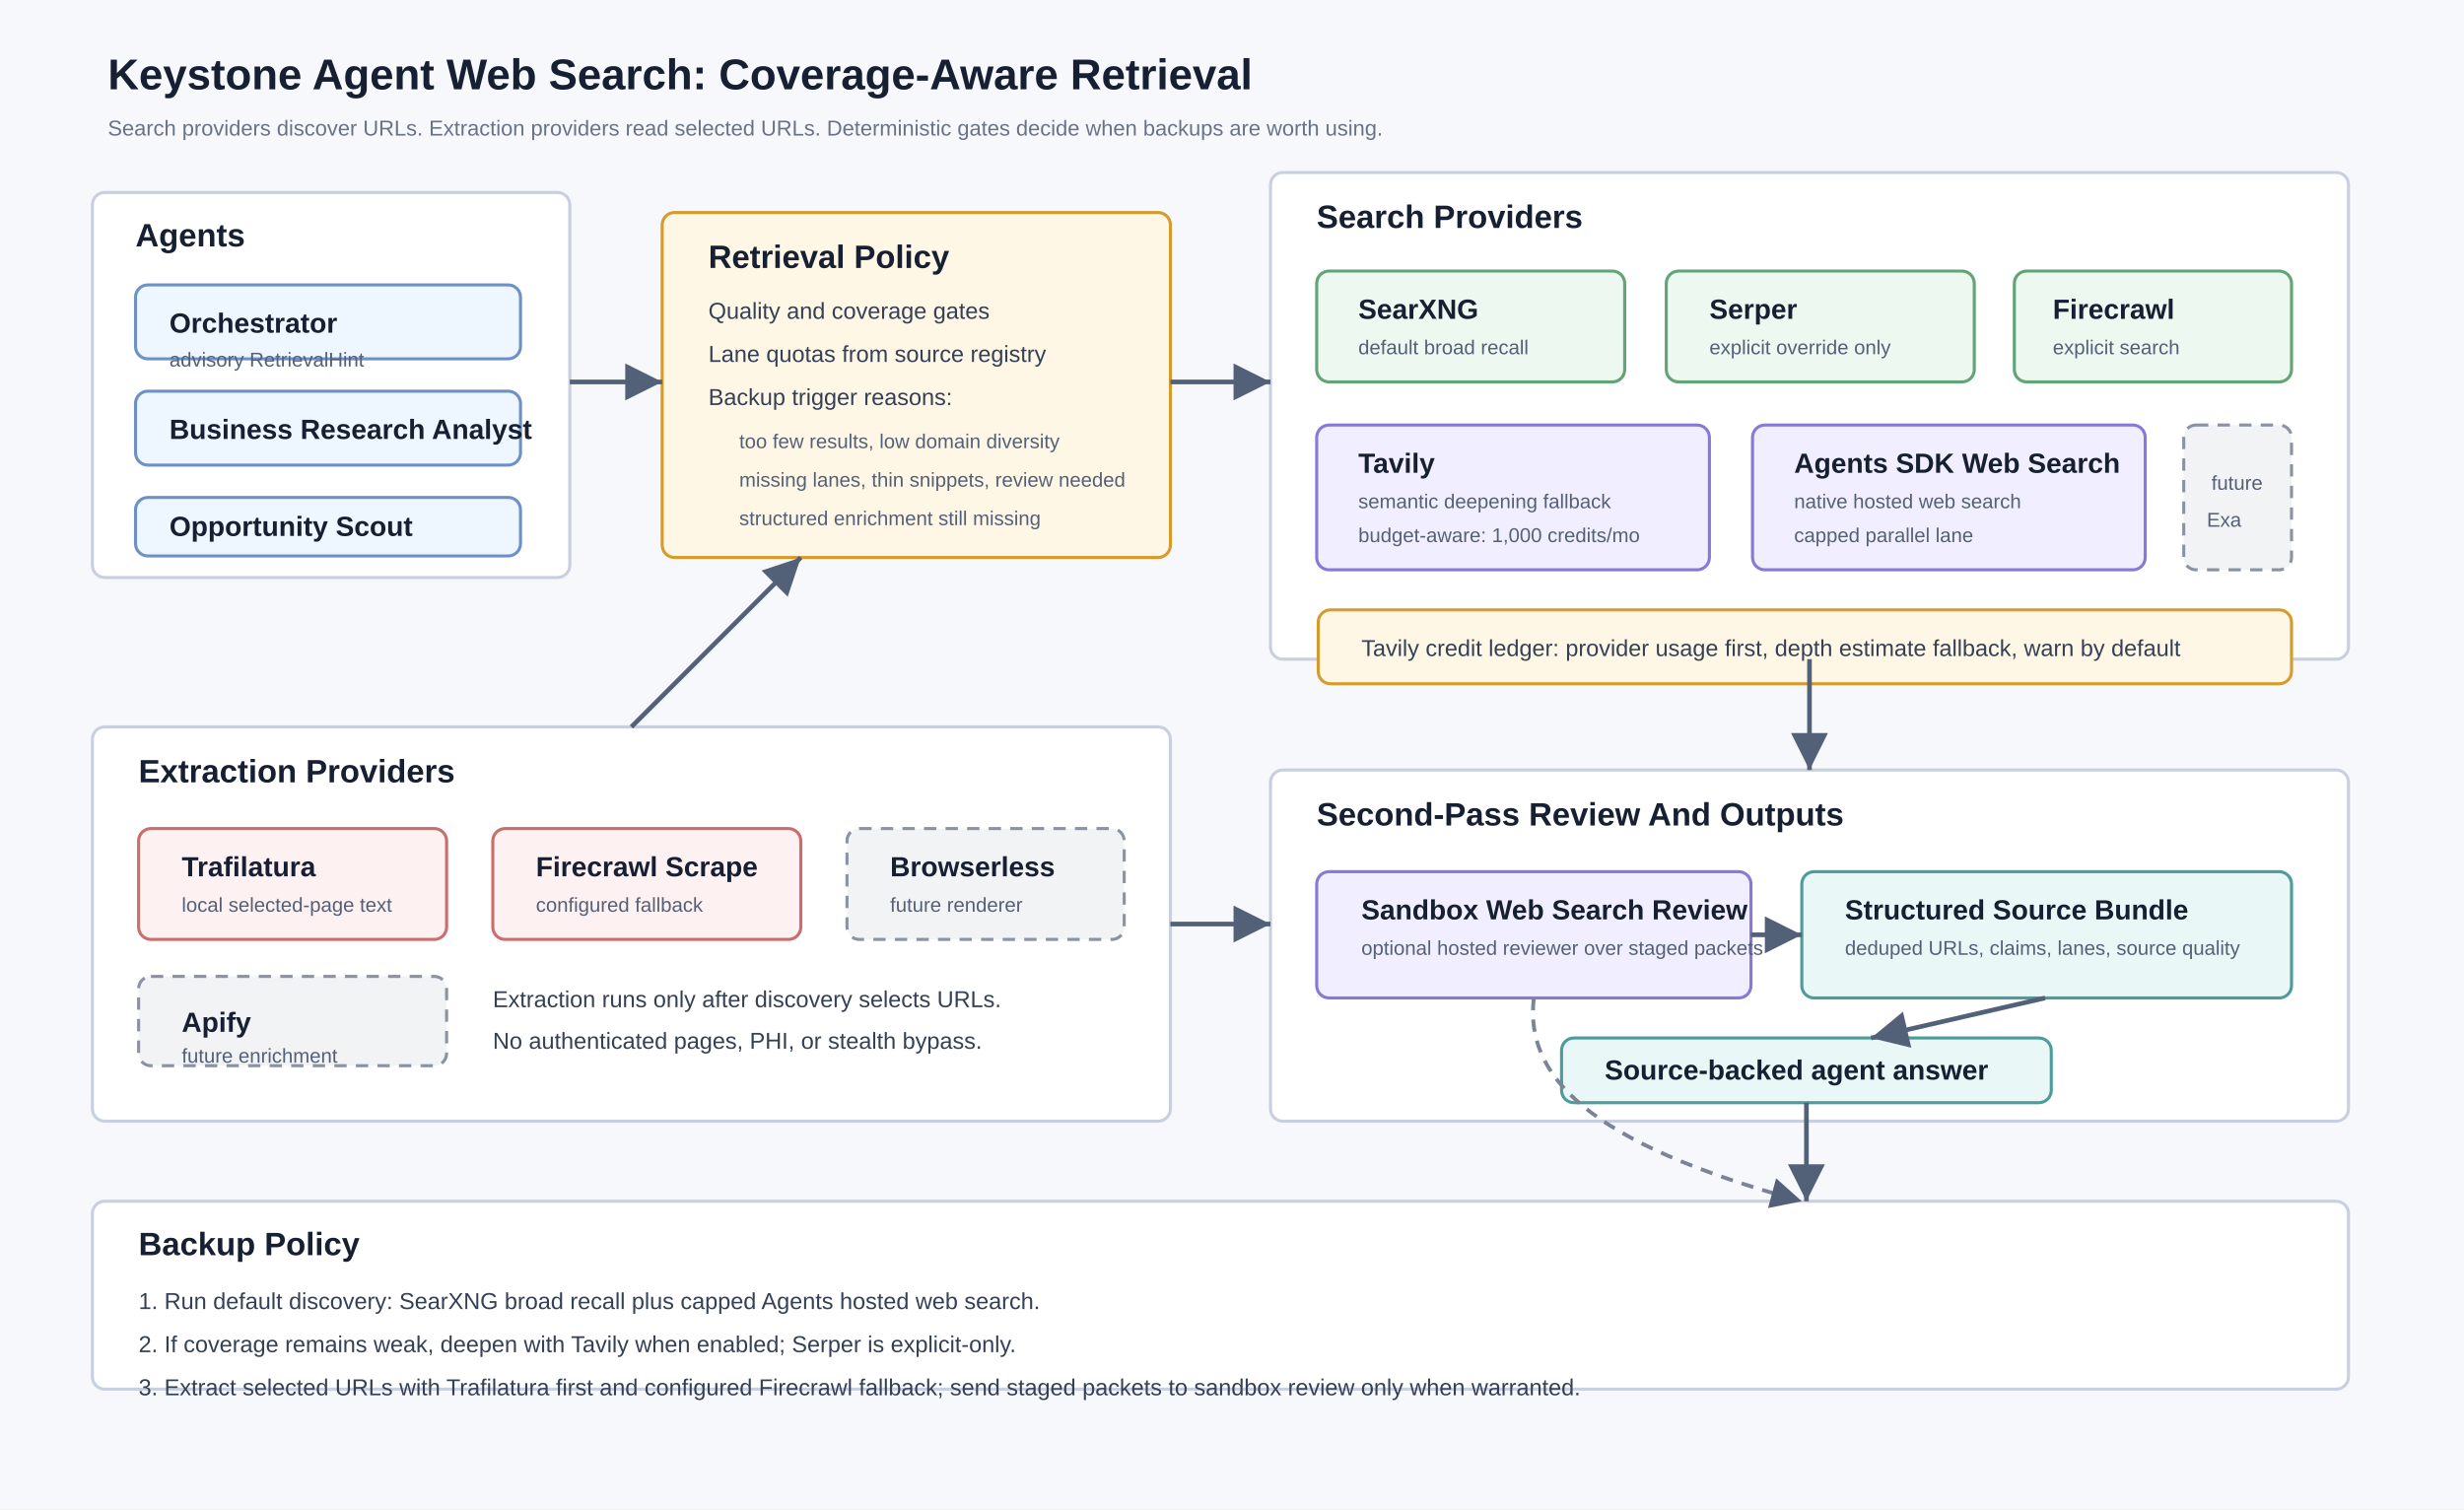
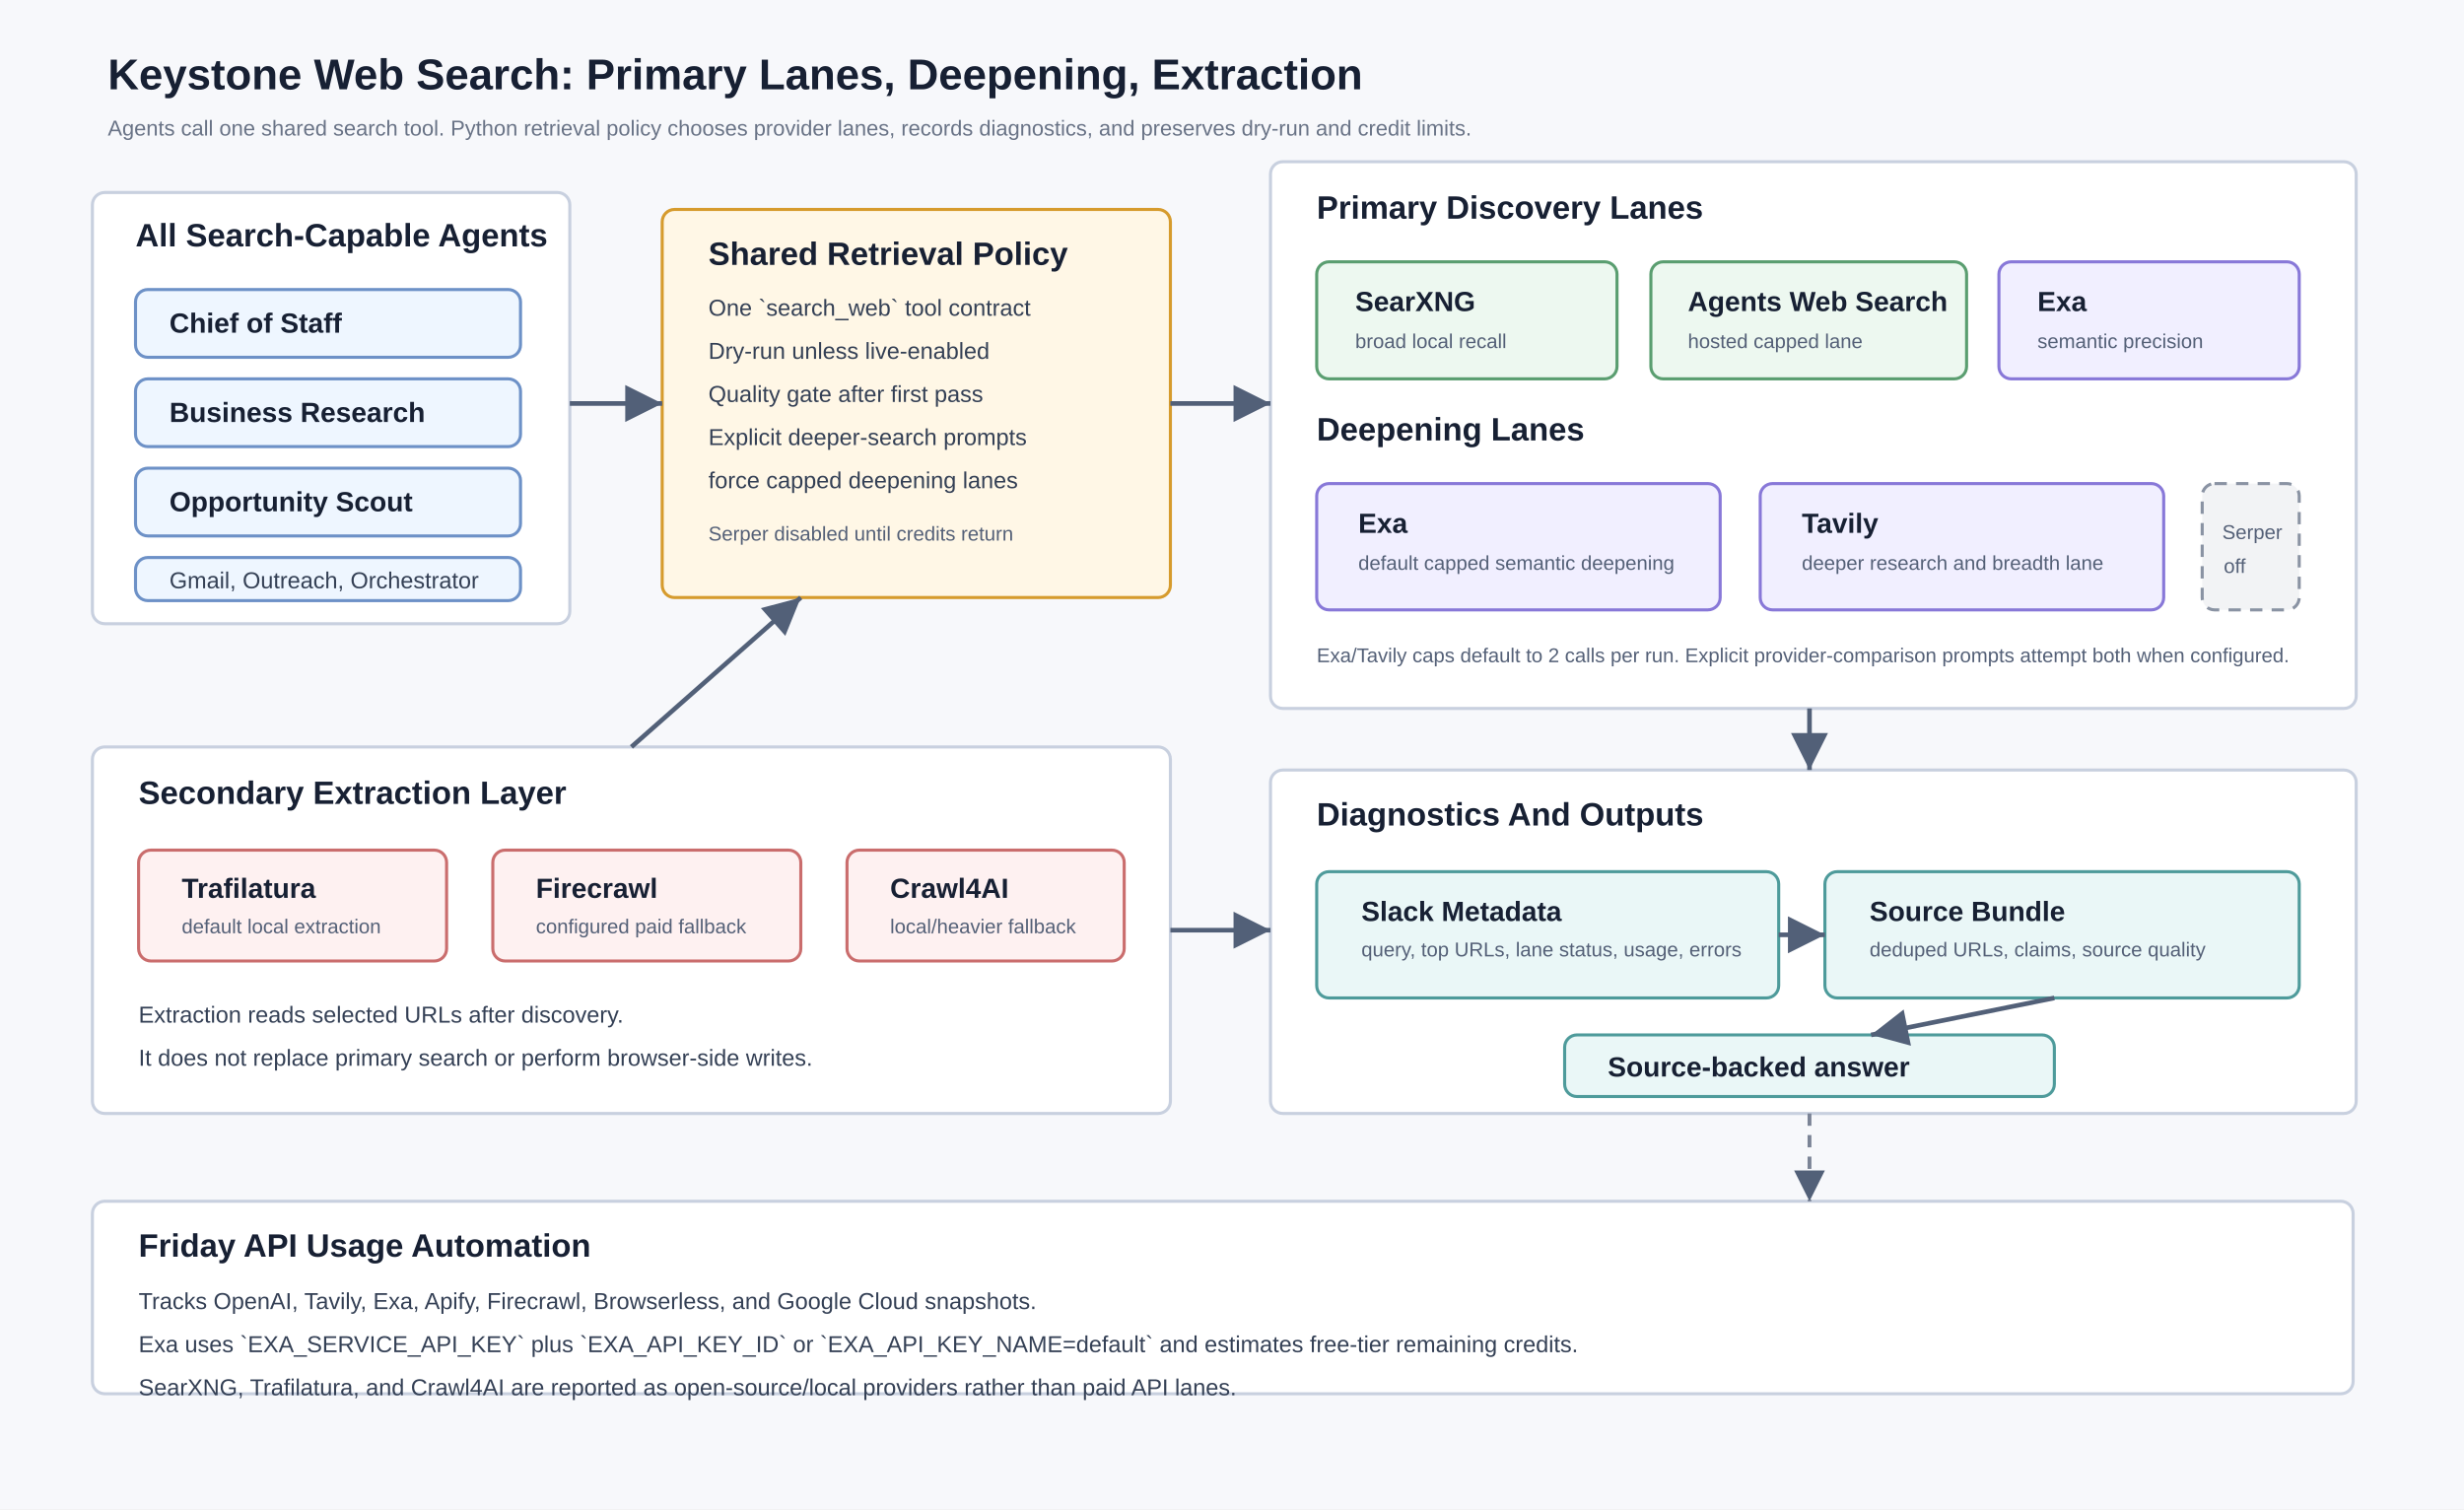
<svg xmlns="http://www.w3.org/2000/svg" width="1600" height="980" viewBox="0 0 1600 980" role="img" aria-labelledby="title desc">
  <defs>
    <style>
      .bg { fill: #f7f8fb; }
      .panel { fill: #ffffff; stroke: #c8d0df; stroke-width: 2; rx: 8; }
      .agent { fill: #eef6ff; stroke: #6d91c7; stroke-width: 2; rx: 8; }
-       .gate { fill: #fff7e6; stroke: #d69b2d; stroke-width: 2; rx: 8; }
-       .provider { fill: #edf8f0; stroke: #61a476; stroke-width: 2; rx: 8; }
+       .policy { fill: #fff7e6; stroke: #d69b2d; stroke-width: 2; rx: 8; }
+       .primary { fill: #edf8f0; stroke: #5a9e70; stroke-width: 2; rx: 8; }
      .deep { fill: #f1efff; stroke: #8878d8; stroke-width: 2; rx: 8; }
      .extract { fill: #fef1f1; stroke: #ca6d6d; stroke-width: 2; rx: 8; }
-       .future { fill: #f2f3f5; stroke: #8a93a3; stroke-width: 2; stroke-dasharray: 8 6; rx: 8; }
+       .disabled { fill: #f2f3f5; stroke: #8a93a3; stroke-width: 2; stroke-dasharray: 8 6; rx: 8; }
      .output { fill: #eaf7f7; stroke: #4e9b9b; stroke-width: 2; rx: 8; }
      .title { font: 700 28px Arial, sans-serif; fill: #172033; }
      .section { font: 700 21px Arial, sans-serif; fill: #172033; }
      .label { font: 700 18px Arial, sans-serif; fill: #172033; }
      .small { font: 15px Arial, sans-serif; fill: #344055; }
      .tiny { font: 13px Arial, sans-serif; fill: #546077; }
+       .note { font: 14px Arial, sans-serif; fill: #697386; }
      .arrow { stroke: #526078; stroke-width: 3; fill: none; marker-end: url(#arrow); }
      .dash { stroke: #7b8496; stroke-width: 2.5; fill: none; stroke-dasharray: 8 6; marker-end: url(#arrow); }
-       .note { font: 14px Arial, sans-serif; fill: #697386; }
    </style>
    <marker id="arrow" markerWidth="12" markerHeight="12" refX="10" refY="6" orient="auto" markerUnits="strokeWidth">
      <path d="M2,2 L10,6 L2,10 Z" fill="#526078" />
    </marker>
  </defs>
  <rect class="bg" x="0" y="0" width="1600" height="980" />
-   <text class="title" x="70" y="58">Keystone Agent Web Search: Coverage-Aware Retrieval</text>
-   <text class="note" x="70" y="88">Search providers discover URLs. Extraction providers read selected URLs. Deterministic gates decide when backups are worth using.</text>
-   <rect class="panel" x="60" y="125" width="310" height="250" />
-   <text class="section" x="88" y="160">Agents</text>
-   <rect class="agent" x="88" y="185" width="250" height="48" />
-   <text class="label" x="110" y="216">Orchestrator</text>
-   <text class="tiny" x="110" y="238">advisory RetrievalHint</text>
-   <rect class="agent" x="88" y="254" width="250" height="48" />
-   <text class="label" x="110" y="285">Business Research Analyst</text>
-   <rect class="agent" x="88" y="323" width="250" height="38" />
-   <text class="label" x="110" y="348">Opportunity Scout</text>
-   <rect class="gate" x="430" y="138" width="330" height="224" />
-   <text class="section" x="460" y="174">Retrieval Policy</text>
-   <text class="small" x="460" y="207">Quality and coverage gates</text>
-   <text class="small" x="460" y="235">Lane quotas from source registry</text>
-   <text class="small" x="460" y="263">Backup trigger reasons:</text>
-   <text class="tiny" x="480" y="291">too few results, low domain diversity</text>
-   <text class="tiny" x="480" y="316">missing lanes, thin snippets, review needed</text>
-   <text class="tiny" x="480" y="341">structured enrichment still missing</text>
-   <rect class="panel" x="825" y="112" width="700" height="316" />
-   <text class="section" x="855" y="148">Search Providers</text>
-   <rect class="provider" x="855" y="176" width="200" height="72" />
-   <text class="label" x="882" y="207">SearXNG</text>
-   <text class="tiny" x="882" y="230">default broad recall</text>
-   <rect class="provider" x="1082" y="176" width="200" height="72" />
-   <text class="label" x="1110" y="207">Serper</text>
-   <text class="tiny" x="1110" y="230">explicit override only</text>
-   <rect class="provider" x="1308" y="176" width="180" height="72" />
-   <text class="label" x="1333" y="207">Firecrawl</text>
-   <text class="tiny" x="1333" y="230">explicit search</text>
-   <rect class="deep" x="855" y="276" width="255" height="94" />
-   <text class="label" x="882" y="307">Tavily</text>
-   <text class="tiny" x="882" y="330">semantic deepening fallback</text>
-   <text class="tiny" x="882" y="352">budget-aware: 1,000 credits/mo</text>
-   <rect class="deep" x="1138" y="276" width="255" height="94" />
-   <text class="label" x="1165" y="307">Agents SDK Web Search</text>
-   <text class="tiny" x="1165" y="330">native hosted web search</text>
-   <text class="tiny" x="1165" y="352">capped parallel lane</text>
-   <rect class="future" x="1418" y="276" width="70" height="94" />
-   <text class="tiny" x="1436" y="318">future</text>
-   <text class="tiny" x="1433" y="342">Exa</text>
-   <rect class="gate" x="856" y="396" width="632" height="48" />
-   <text class="small" x="884" y="426">Tavily credit ledger: provider usage first, depth estimate fallback, warn by default</text>
-   <rect class="panel" x="60" y="472" width="700" height="256" />
-   <text class="section" x="90" y="508">Extraction Providers</text>
-   <rect class="extract" x="90" y="538" width="200" height="72" />
-   <text class="label" x="118" y="569">Trafilatura</text>
-   <text class="tiny" x="118" y="592">local selected-page text</text>
-   <rect class="extract" x="320" y="538" width="200" height="72" />
-   <text class="label" x="348" y="569">Firecrawl Scrape</text>
-   <text class="tiny" x="348" y="592">configured fallback</text>
-   <rect class="future" x="550" y="538" width="180" height="72" />
-   <text class="label" x="578" y="569">Browserless</text>
-   <text class="tiny" x="578" y="592">future renderer</text>
-   <rect class="future" x="90" y="634" width="200" height="58" />
-   <text class="label" x="118" y="670">Apify</text>
-   <text class="tiny" x="118" y="690">future enrichment</text>
-   <text class="small" x="320" y="654">Extraction runs only after discovery selects URLs.</text>
-   <text class="small" x="320" y="681">No authenticated pages, PHI, or stealth bypass.</text>
-   <rect class="panel" x="825" y="500" width="700" height="228" />
-   <text class="section" x="855" y="536">Second-Pass Review And Outputs</text>
-   <rect class="deep" x="855" y="566" width="282" height="82" />
-   <text class="label" x="884" y="597">Sandbox Web Search Review</text>
-   <text class="tiny" x="884" y="620">optional hosted reviewer over staged packets</text>
-   <rect class="output" x="1170" y="566" width="318" height="82" />
-   <text class="label" x="1198" y="597">Structured Source Bundle</text>
-   <text class="tiny" x="1198" y="620">deduped URLs, claims, lanes, source quality</text>
-   <rect class="output" x="1014" y="674" width="318" height="42" />
-   <text class="label" x="1042" y="701">Source-backed agent answer</text>
-   <rect class="panel" x="60" y="780" width="1465" height="122" />
-   <text class="section" x="90" y="815">Backup Policy</text>
-   <text class="small" x="90" y="850">1. Run default discovery: SearXNG broad recall plus capped Agents hosted web search.</text>
-   <text class="small" x="90" y="878">2. If coverage remains weak, deepen with Tavily when enabled; Serper is explicit-only.</text>
-   <text class="small" x="90" y="906">3. Extract selected URLs with Trafilatura first and configured Firecrawl fallback; send staged packets to sandbox review only when warranted.</text>
-   <path class="arrow" d="M370 248 C390 248 405 248 430 248" />
-   <path class="arrow" d="M760 248 C785 248 805 248 825 248" />
-   <path class="arrow" d="M1175 428 L1175 500" />
-   <path class="arrow" d="M410 472 L520 362" />
-   <path class="arrow" d="M760 600 C790 600 810 600 825 600" />
-   <path class="arrow" d="M1137 607 C1150 607 1160 607 1170 607" />
-   <path class="arrow" d="M1328 648 L1215 674" />
-   <path class="dash" d="M996 648 C990 698 1030 742 1170 780" />
-   <path class="arrow" d="M1173 716 L1173 780" />
+   <text class="title" x="70" y="58">Keystone Web Search: Primary Lanes, Deepening, Extraction</text>
+   <text class="note" x="70" y="88">Agents call one shared search tool. Python retrieval policy chooses provider lanes, records diagnostics, and preserves dry-run and credit limits.</text>
+   <rect class="panel" x="60" y="125" width="310" height="280" />
+   <text class="section" x="88" y="160">All Search-Capable Agents</text>
+   <rect class="agent" x="88" y="188" width="250" height="44" />
+   <text class="label" x="110" y="216">Chief of Staff</text>
+   <rect class="agent" x="88" y="246" width="250" height="44" />
+   <text class="label" x="110" y="274">Business Research</text>
+   <rect class="agent" x="88" y="304" width="250" height="44" />
+   <text class="label" x="110" y="332">Opportunity Scout</text>
+   <rect class="agent" x="88" y="362" width="250" height="28" />
+   <text class="small" x="110" y="382">Gmail, Outreach, Orchestrator</text>
+   <rect class="policy" x="430" y="136" width="330" height="252" />
+   <text class="section" x="460" y="172">Shared Retrieval Policy</text>
+   <text class="small" x="460" y="205">One `search_web` tool contract</text>
+   <text class="small" x="460" y="233">Dry-run unless live-enabled</text>
+   <text class="small" x="460" y="261">Quality gate after first pass</text>
+   <text class="small" x="460" y="289">Explicit deeper-search prompts</text>
+   <text class="small" x="460" y="317">force capped deepening lanes</text>
+   <text class="tiny" x="460" y="351">Serper disabled until credits return</text>
+   <rect class="panel" x="825" y="105" width="705" height="355" />
+   <text class="section" x="855" y="142">Primary Discovery Lanes</text>
+   <rect class="primary" x="855" y="170" width="195" height="76" />
+   <text class="label" x="880" y="202">SearXNG</text>
+   <text class="tiny" x="880" y="226">broad local recall</text>
+   <rect class="primary" x="1072" y="170" width="205" height="76" />
+   <text class="label" x="1096" y="202">Agents Web Search</text>
+   <text class="tiny" x="1096" y="226">hosted capped lane</text>
+   <rect class="deep" x="1298" y="170" width="195" height="76" />
+   <text class="label" x="1323" y="202">Exa</text>
+   <text class="tiny" x="1323" y="226">semantic precision</text>
+   <text class="section" x="855" y="286">Deepening Lanes</text>
+   <rect class="deep" x="855" y="314" width="262" height="82" />
+   <text class="label" x="882" y="346">Exa</text>
+   <text class="tiny" x="882" y="370">default capped semantic deepening</text>
+   <rect class="deep" x="1143" y="314" width="262" height="82" />
+   <text class="label" x="1170" y="346">Tavily</text>
+   <text class="tiny" x="1170" y="370">deeper research and breadth lane</text>
+   <rect class="disabled" x="1430" y="314" width="63" height="82" />
+   <text class="tiny" x="1443" y="350">Serper</text>
+   <text class="tiny" x="1444" y="372">off</text>
+   <text class="tiny" x="855" y="430">Exa/Tavily caps default to 2 calls per run. Explicit provider-comparison prompts attempt both when configured.</text>
+   <rect class="panel" x="60" y="485" width="700" height="238" />
+   <text class="section" x="90" y="522">Secondary Extraction Layer</text>
+   <rect class="extract" x="90" y="552" width="200" height="72" />
+   <text class="label" x="118" y="583">Trafilatura</text>
+   <text class="tiny" x="118" y="606">default local extraction</text>
+   <rect class="extract" x="320" y="552" width="200" height="72" />
+   <text class="label" x="348" y="583">Firecrawl</text>
+   <text class="tiny" x="348" y="606">configured paid fallback</text>
+   <rect class="extract" x="550" y="552" width="180" height="72" />
+   <text class="label" x="578" y="583">Crawl4AI</text>
+   <text class="tiny" x="578" y="606">local/heavier fallback</text>
+   <text class="small" x="90" y="664">Extraction reads selected URLs after discovery.</text>
+   <text class="small" x="90" y="692">It does not replace primary search or perform browser-side writes.</text>
+   <rect class="panel" x="825" y="500" width="705" height="223" />
+   <text class="section" x="855" y="536">Diagnostics And Outputs</text>
+   <rect class="output" x="855" y="566" width="300" height="82" />
+   <text class="label" x="884" y="598">Slack Metadata</text>
+   <text class="tiny" x="884" y="621">query, top URLs, lane status, usage, errors</text>
+   <rect class="output" x="1185" y="566" width="308" height="82" />
+   <text class="label" x="1214" y="598">Source Bundle</text>
+   <text class="tiny" x="1214" y="621">deduped URLs, claims, source quality</text>
+   <rect class="output" x="1016" y="672" width="318" height="40" />
+   <text class="label" x="1044" y="699">Source-backed answer</text>
+   <rect class="panel" x="60" y="780" width="1468" height="125" />
+   <text class="section" x="90" y="816">Friday API Usage Automation</text>
+   <text class="small" x="90" y="850">Tracks OpenAI, Tavily, Exa, Apify, Firecrawl, Browserless, and Google Cloud snapshots.</text>
+   <text class="small" x="90" y="878">Exa uses `EXA_SERVICE_API_KEY` plus `EXA_API_KEY_ID` or `EXA_API_KEY_NAME=default` and estimates free-tier remaining credits.</text>
+   <text class="small" x="90" y="906">SearXNG, Trafilatura, and Crawl4AI are reported as open-source/local providers rather than paid API lanes.</text>
+   <path class="arrow" d="M370 262 C392 262 410 262 430 262" />
+   <path class="arrow" d="M760 262 C788 262 806 262 825 262" />
+   <path class="arrow" d="M1175 460 L1175 500" />
+   <path class="arrow" d="M410 485 L520 388" />
+   <path class="arrow" d="M760 604 C790 604 810 604 825 604" />
+   <path class="arrow" d="M1155 607 C1165 607 1175 607 1185 607" />
+   <path class="arrow" d="M1334 648 L1215 672" />
+   <path class="dash" d="M1175 723 L1175 780" />
</svg>
